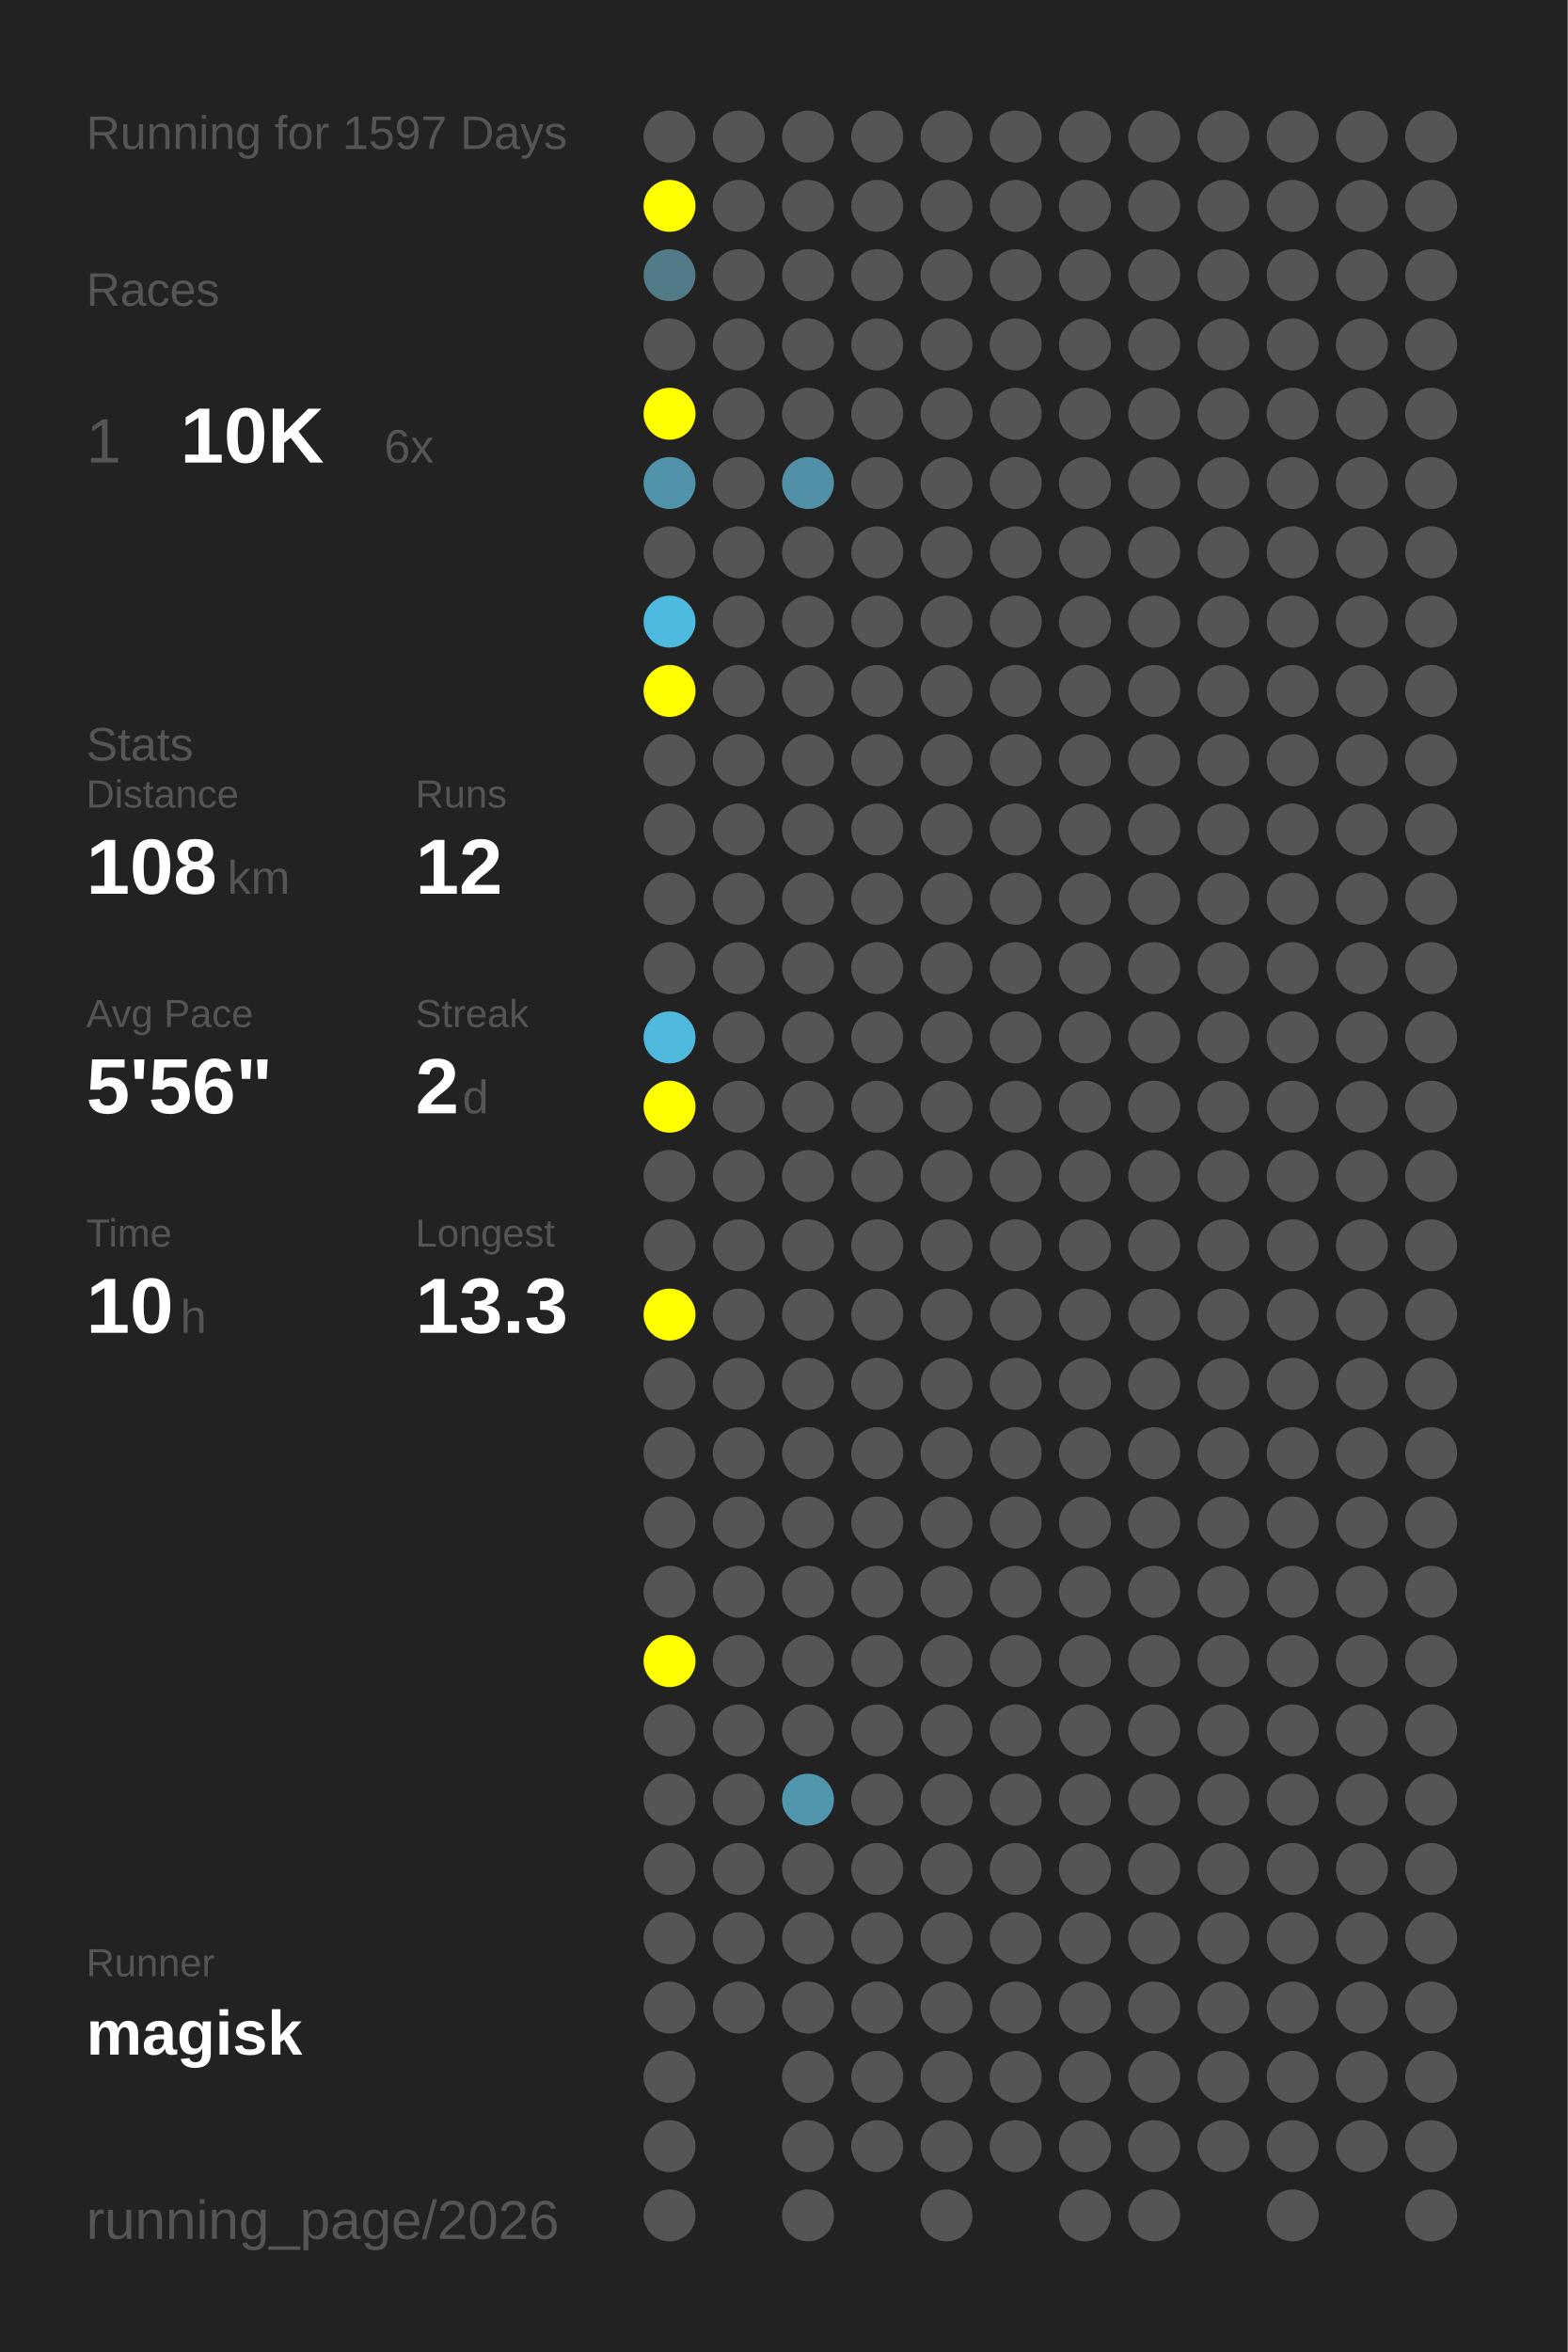
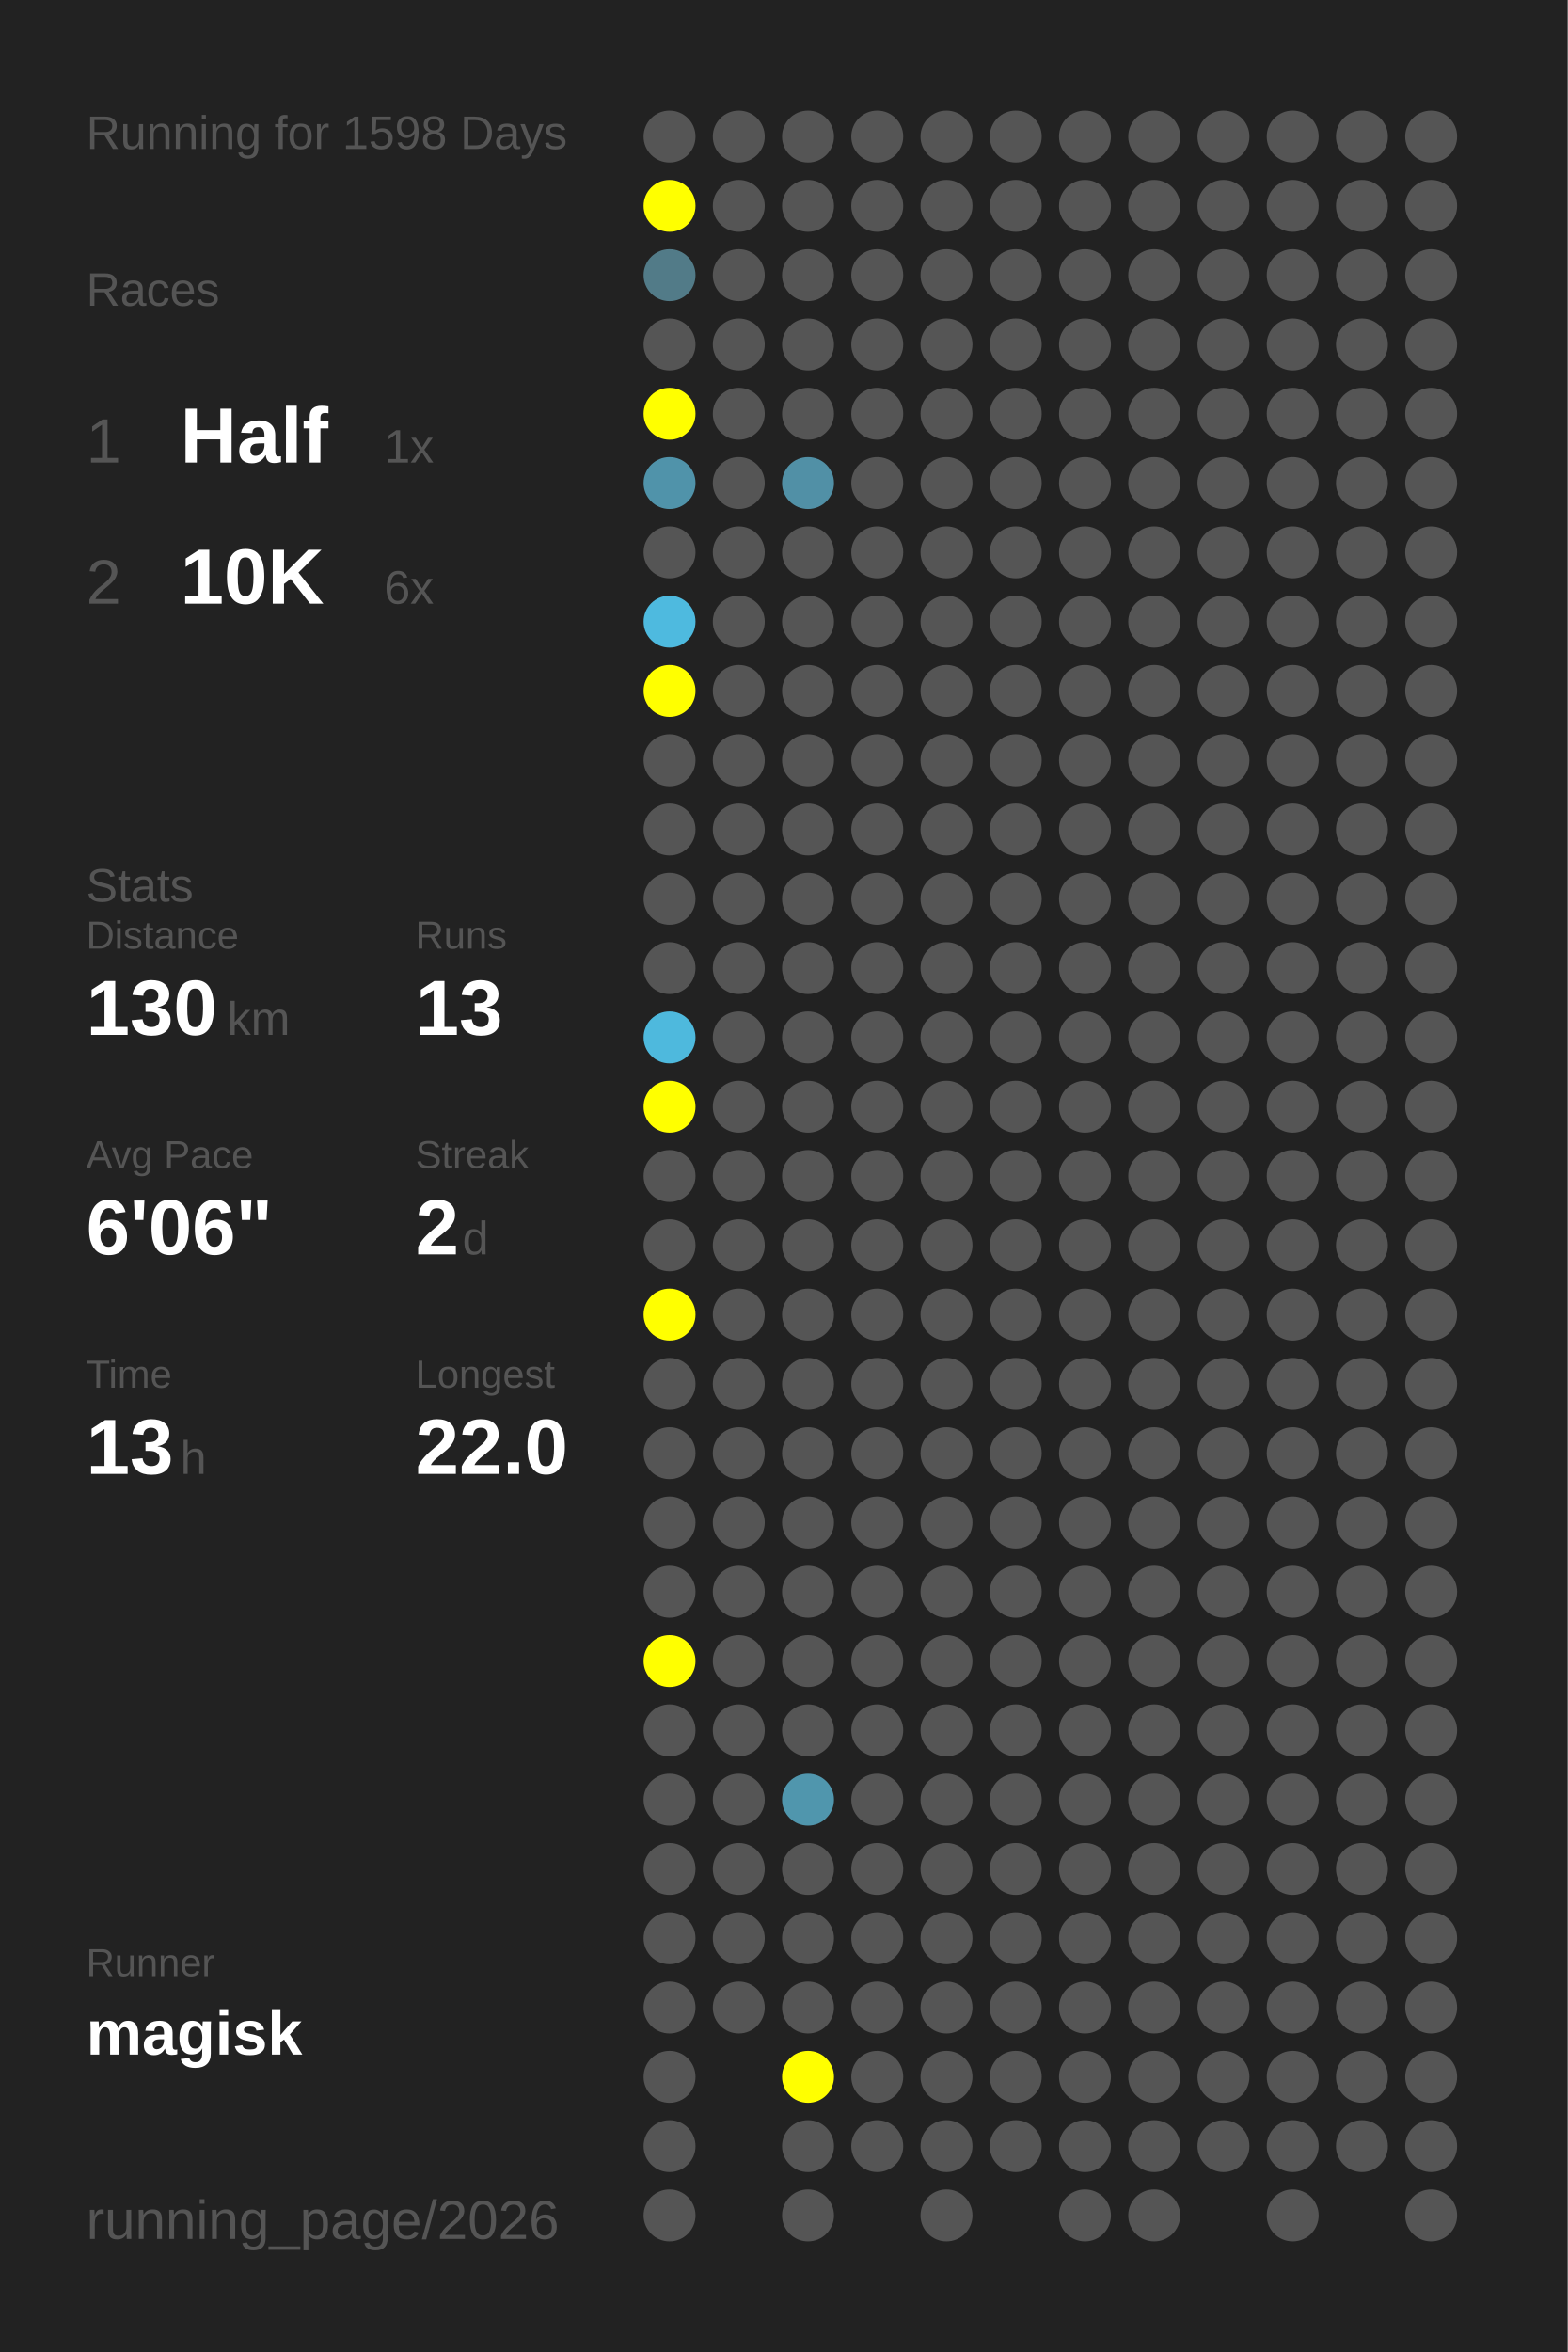
<svg xmlns="http://www.w3.org/2000/svg" baseProfile="full" height="300mm" version="1.1" viewBox="0,0,200,300" width="200mm">
  <defs />
  <rect fill="#222222" height="300" width="200" x="0" y="0" />
-   <text fill="#555555" style="font-size:6px; font-family:Arial;" x="11" y="19">Running for 1597 Days</text>
+   <text fill="#555555" style="font-size:6px; font-family:Arial;" x="11" y="19">Running for 1598 Days</text>
  <text fill="#555555" style="font-size:6px; font-family:Arial;" x="11" y="39">Races</text>
  <text fill="#555555" style="font-size:8px; font-family:Arial;" x="11" y="59">1</text>
-   <text fill="#FFFFFF" style="font-size:10px; font-family:Arial; font-weight:bold;" x="23" y="59">10K</text>
-   <text fill="#555555" style="font-size:6px; font-family:Arial;" x="49" y="59">6x</text>
-   <text fill="#555555" style="font-size:6px; font-family:Arial;" x="11" y="97">Stats</text>
-   <text fill="#555555" style="font-size:5px; font-family:Arial;" x="11" y="103">Distance</text>
-   <text fill="#FFFFFF" style="font-size:10px; font-family:Arial; font-weight:bold;" x="11" y="114">108</text>
-   <text fill="#555555" style="font-size:6px; font-family:Arial;" x="29" y="114">km</text>
-   <text fill="#555555" style="font-size:5px; font-family:Arial;" x="53" y="103">Runs</text>
-   <text fill="#FFFFFF" style="font-size:10px; font-family:Arial; font-weight:bold;" x="53" y="114">12</text>
-   <text fill="#555555" style="font-size:5px; font-family:Arial;" x="11" y="131">Avg Pace</text>
-   <text fill="#FFFFFF" style="font-size:10px; font-family:Arial; font-weight:bold;" x="11" y="142">5'56"</text>
-   <text fill="#555555" style="font-size:5px; font-family:Arial;" x="53" y="131">Streak</text>
-   <text fill="#FFFFFF" style="font-size:10px; font-family:Arial; font-weight:bold;" x="53" y="142">2</text>
-   <text fill="#555555" style="font-size:6px; font-family:Arial;" x="59" y="142">d</text>
-   <text fill="#555555" style="font-size:5px; font-family:Arial;" x="11" y="159">Time</text>
-   <text fill="#FFFFFF" style="font-size:10px; font-family:Arial; font-weight:bold;" x="11" y="170">10</text>
-   <text fill="#555555" style="font-size:6px; font-family:Arial;" x="23" y="170">h</text>
-   <text fill="#555555" style="font-size:5px; font-family:Arial;" x="53" y="159">Longest</text>
-   <text fill="#FFFFFF" style="font-size:10px; font-family:Arial; font-weight:bold;" x="53" y="170">13.3</text>
+   <text fill="#FFFFFF" style="font-size:10px; font-family:Arial; font-weight:bold;" x="23" y="59">Half</text>
+   <text fill="#555555" style="font-size:6px; font-family:Arial;" x="49" y="59">1x</text>
+   <text fill="#555555" style="font-size:8px; font-family:Arial;" x="11" y="77">2</text>
+   <text fill="#FFFFFF" style="font-size:10px; font-family:Arial; font-weight:bold;" x="23" y="77">10K</text>
+   <text fill="#555555" style="font-size:6px; font-family:Arial;" x="49" y="77">6x</text>
+   <text fill="#555555" style="font-size:6px; font-family:Arial;" x="11" y="115">Stats</text>
+   <text fill="#555555" style="font-size:5px; font-family:Arial;" x="11" y="121">Distance</text>
+   <text fill="#FFFFFF" style="font-size:10px; font-family:Arial; font-weight:bold;" x="11" y="132">130</text>
+   <text fill="#555555" style="font-size:6px; font-family:Arial;" x="29" y="132">km</text>
+   <text fill="#555555" style="font-size:5px; font-family:Arial;" x="53" y="121">Runs</text>
+   <text fill="#FFFFFF" style="font-size:10px; font-family:Arial; font-weight:bold;" x="53" y="132">13</text>
+   <text fill="#555555" style="font-size:5px; font-family:Arial;" x="11" y="149">Avg Pace</text>
+   <text fill="#FFFFFF" style="font-size:10px; font-family:Arial; font-weight:bold;" x="11" y="160">6'06"</text>
+   <text fill="#555555" style="font-size:5px; font-family:Arial;" x="53" y="149">Streak</text>
+   <text fill="#FFFFFF" style="font-size:10px; font-family:Arial; font-weight:bold;" x="53" y="160">2</text>
+   <text fill="#555555" style="font-size:6px; font-family:Arial;" x="59" y="160">d</text>
+   <text fill="#555555" style="font-size:5px; font-family:Arial;" x="11" y="177">Time</text>
+   <text fill="#FFFFFF" style="font-size:10px; font-family:Arial; font-weight:bold;" x="11" y="188">13</text>
+   <text fill="#555555" style="font-size:6px; font-family:Arial;" x="23" y="188">h</text>
+   <text fill="#555555" style="font-size:5px; font-family:Arial;" x="53" y="177">Longest</text>
+   <text fill="#FFFFFF" style="font-size:10px; font-family:Arial; font-weight:bold;" x="53" y="188">22.0</text>
  <text fill="#555555" style="font-size:5px; font-family:Arial;" x="11" y="252.065">Runner</text>
  <text fill="#FFFFFF" style="font-size:8px; font-family:Arial; font-weight:bold;" x="11" y="262.065">magisk</text>
  <text fill="#555555" style="font-size:7px; font-family:Arial;" x="11" y="285.581">running_page/2026</text>
  <circle cx="85.417" cy="17.419" fill="#555555" r="3.312" />
  <circle cx="85.417" cy="26.258" fill="#FFFF00" r="3.312" />
  <circle cx="85.417" cy="35.097" fill="#527b88" r="3.312" />
  <circle cx="85.417" cy="43.935" fill="#555555" r="3.312" />
  <circle cx="85.417" cy="52.774" fill="#FFFF00" r="3.312" />
  <circle cx="85.417" cy="61.613" fill="#5093aa" r="3.312" />
  <circle cx="85.417" cy="70.452" fill="#555555" r="3.312" />
  <circle cx="85.417" cy="79.29" fill="#4ebadf" r="3.312" />
  <circle cx="85.417" cy="88.129" fill="#FFFF00" r="3.312" />
  <circle cx="85.417" cy="96.968" fill="#555555" r="3.312" />
  <circle cx="85.417" cy="105.806" fill="#555555" r="3.312" />
  <circle cx="85.417" cy="114.645" fill="#555555" r="3.312" />
  <circle cx="85.417" cy="123.484" fill="#555555" r="3.312" />
  <circle cx="85.417" cy="132.323" fill="#4eb9dd" r="3.312" />
  <circle cx="85.417" cy="141.161" fill="#FFFF00" r="3.312" />
  <circle cx="85.417" cy="150" fill="#555555" r="3.312" />
  <circle cx="85.417" cy="158.839" fill="#555555" r="3.312" />
  <circle cx="85.417" cy="167.677" fill="#FFFF00" r="3.312" />
  <circle cx="85.417" cy="176.516" fill="#555555" r="3.312" />
  <circle cx="85.417" cy="185.355" fill="#555555" r="3.312" />
  <circle cx="85.417" cy="194.194" fill="#555555" r="3.312" />
  <circle cx="85.417" cy="203.032" fill="#555555" r="3.312" />
  <circle cx="85.417" cy="211.871" fill="#FFFF00" r="3.312" />
  <circle cx="85.417" cy="220.71" fill="#555555" r="3.312" />
  <circle cx="85.417" cy="229.548" fill="#555555" r="3.312" />
  <circle cx="85.417" cy="238.387" fill="#555555" r="3.312" />
  <circle cx="85.417" cy="247.226" fill="#555555" r="3.312" />
  <circle cx="85.417" cy="256.065" fill="#555555" r="3.312" />
  <circle cx="85.417" cy="264.903" fill="#555555" r="3.312" />
  <circle cx="85.417" cy="273.742" fill="#555555" r="3.312" />
  <circle cx="85.417" cy="282.581" fill="#555555" r="3.312" />
  <circle cx="94.25" cy="17.419" fill="#555555" r="3.312" />
  <circle cx="94.25" cy="26.258" fill="#555555" r="3.312" />
  <circle cx="94.25" cy="35.097" fill="#555555" r="3.312" />
  <circle cx="94.25" cy="43.935" fill="#555555" r="3.312" />
  <circle cx="94.25" cy="52.774" fill="#555555" r="3.312" />
  <circle cx="94.25" cy="61.613" fill="#555555" r="3.312" />
  <circle cx="94.25" cy="70.452" fill="#555555" r="3.312" />
  <circle cx="94.25" cy="79.29" fill="#555555" r="3.312" />
  <circle cx="94.25" cy="88.129" fill="#555555" r="3.312" />
  <circle cx="94.25" cy="96.968" fill="#555555" r="3.312" />
  <circle cx="94.25" cy="105.806" fill="#555555" r="3.312" />
  <circle cx="94.25" cy="114.645" fill="#555555" r="3.312" />
  <circle cx="94.25" cy="123.484" fill="#555555" r="3.312" />
  <circle cx="94.25" cy="132.323" fill="#555555" r="3.312" />
  <circle cx="94.25" cy="141.161" fill="#555555" r="3.312" />
  <circle cx="94.25" cy="150" fill="#555555" r="3.312" />
  <circle cx="94.25" cy="158.839" fill="#555555" r="3.312" />
  <circle cx="94.25" cy="167.677" fill="#555555" r="3.312" />
  <circle cx="94.25" cy="176.516" fill="#555555" r="3.312" />
  <circle cx="94.25" cy="185.355" fill="#555555" r="3.312" />
  <circle cx="94.25" cy="194.194" fill="#555555" r="3.312" />
  <circle cx="94.25" cy="203.032" fill="#555555" r="3.312" />
  <circle cx="94.25" cy="211.871" fill="#555555" r="3.312" />
  <circle cx="94.25" cy="220.71" fill="#555555" r="3.312" />
  <circle cx="94.25" cy="229.548" fill="#555555" r="3.312" />
  <circle cx="94.25" cy="238.387" fill="#555555" r="3.312" />
  <circle cx="94.25" cy="247.226" fill="#555555" r="3.312" />
  <circle cx="94.25" cy="256.065" fill="#555555" r="3.312" />
  <circle cx="103.083" cy="17.419" fill="#555555" r="3.312" />
  <circle cx="103.083" cy="26.258" fill="#555555" r="3.312" />
  <circle cx="103.083" cy="35.097" fill="#555555" r="3.312" />
  <circle cx="103.083" cy="43.935" fill="#555555" r="3.312" />
  <circle cx="103.083" cy="52.774" fill="#555555" r="3.312" />
  <circle cx="103.083" cy="61.613" fill="#5190a6" r="3.312" />
  <circle cx="103.083" cy="70.452" fill="#555555" r="3.312" />
  <circle cx="103.083" cy="79.29" fill="#555555" r="3.312" />
  <circle cx="103.083" cy="88.129" fill="#555555" r="3.312" />
  <circle cx="103.083" cy="96.968" fill="#555555" r="3.312" />
  <circle cx="103.083" cy="105.806" fill="#555555" r="3.312" />
  <circle cx="103.083" cy="114.645" fill="#555555" r="3.312" />
  <circle cx="103.083" cy="123.484" fill="#555555" r="3.312" />
  <circle cx="103.083" cy="132.323" fill="#555555" r="3.312" />
  <circle cx="103.083" cy="141.161" fill="#555555" r="3.312" />
  <circle cx="103.083" cy="150" fill="#555555" r="3.312" />
  <circle cx="103.083" cy="158.839" fill="#555555" r="3.312" />
  <circle cx="103.083" cy="167.677" fill="#555555" r="3.312" />
  <circle cx="103.083" cy="176.516" fill="#555555" r="3.312" />
  <circle cx="103.083" cy="185.355" fill="#555555" r="3.312" />
  <circle cx="103.083" cy="194.194" fill="#555555" r="3.312" />
  <circle cx="103.083" cy="203.032" fill="#555555" r="3.312" />
  <circle cx="103.083" cy="211.871" fill="#555555" r="3.312" />
  <circle cx="103.083" cy="220.71" fill="#555555" r="3.312" />
  <circle cx="103.083" cy="229.548" fill="#5096ad" r="3.312" />
  <circle cx="103.083" cy="238.387" fill="#555555" r="3.312" />
  <circle cx="103.083" cy="247.226" fill="#555555" r="3.312" />
  <circle cx="103.083" cy="256.065" fill="#555555" r="3.312" />
-   <circle cx="103.083" cy="264.903" fill="#555555" r="3.312" />
+   <circle cx="103.083" cy="264.903" fill="#FFFF00" r="3.312" />
  <circle cx="103.083" cy="273.742" fill="#555555" r="3.312" />
  <circle cx="103.083" cy="282.581" fill="#555555" r="3.312" />
  <circle cx="111.917" cy="17.419" fill="#555555" r="3.312" />
  <circle cx="111.917" cy="26.258" fill="#555555" r="3.312" />
  <circle cx="111.917" cy="35.097" fill="#555555" r="3.312" />
  <circle cx="111.917" cy="43.935" fill="#555555" r="3.312" />
  <circle cx="111.917" cy="52.774" fill="#555555" r="3.312" />
  <circle cx="111.917" cy="61.613" fill="#555555" r="3.312" />
  <circle cx="111.917" cy="70.452" fill="#555555" r="3.312" />
  <circle cx="111.917" cy="79.29" fill="#555555" r="3.312" />
  <circle cx="111.917" cy="88.129" fill="#555555" r="3.312" />
  <circle cx="111.917" cy="96.968" fill="#555555" r="3.312" />
  <circle cx="111.917" cy="105.806" fill="#555555" r="3.312" />
  <circle cx="111.917" cy="114.645" fill="#555555" r="3.312" />
  <circle cx="111.917" cy="123.484" fill="#555555" r="3.312" />
  <circle cx="111.917" cy="132.323" fill="#555555" r="3.312" />
  <circle cx="111.917" cy="141.161" fill="#555555" r="3.312" />
  <circle cx="111.917" cy="150" fill="#555555" r="3.312" />
  <circle cx="111.917" cy="158.839" fill="#555555" r="3.312" />
  <circle cx="111.917" cy="167.677" fill="#555555" r="3.312" />
  <circle cx="111.917" cy="176.516" fill="#555555" r="3.312" />
  <circle cx="111.917" cy="185.355" fill="#555555" r="3.312" />
  <circle cx="111.917" cy="194.194" fill="#555555" r="3.312" />
  <circle cx="111.917" cy="203.032" fill="#555555" r="3.312" />
  <circle cx="111.917" cy="211.871" fill="#555555" r="3.312" />
  <circle cx="111.917" cy="220.71" fill="#555555" r="3.312" />
  <circle cx="111.917" cy="229.548" fill="#555555" r="3.312" />
  <circle cx="111.917" cy="238.387" fill="#555555" r="3.312" />
  <circle cx="111.917" cy="247.226" fill="#555555" r="3.312" />
  <circle cx="111.917" cy="256.065" fill="#555555" r="3.312" />
  <circle cx="111.917" cy="264.903" fill="#555555" r="3.312" />
  <circle cx="111.917" cy="273.742" fill="#555555" r="3.312" />
  <circle cx="120.75" cy="17.419" fill="#555555" r="3.312" />
  <circle cx="120.75" cy="26.258" fill="#555555" r="3.312" />
  <circle cx="120.75" cy="35.097" fill="#555555" r="3.312" />
  <circle cx="120.75" cy="43.935" fill="#555555" r="3.312" />
  <circle cx="120.75" cy="52.774" fill="#555555" r="3.312" />
  <circle cx="120.75" cy="61.613" fill="#555555" r="3.312" />
  <circle cx="120.75" cy="70.452" fill="#555555" r="3.312" />
  <circle cx="120.75" cy="79.29" fill="#555555" r="3.312" />
  <circle cx="120.75" cy="88.129" fill="#555555" r="3.312" />
  <circle cx="120.75" cy="96.968" fill="#555555" r="3.312" />
  <circle cx="120.75" cy="105.806" fill="#555555" r="3.312" />
  <circle cx="120.75" cy="114.645" fill="#555555" r="3.312" />
  <circle cx="120.75" cy="123.484" fill="#555555" r="3.312" />
  <circle cx="120.75" cy="132.323" fill="#555555" r="3.312" />
  <circle cx="120.75" cy="141.161" fill="#555555" r="3.312" />
  <circle cx="120.75" cy="150" fill="#555555" r="3.312" />
  <circle cx="120.75" cy="158.839" fill="#555555" r="3.312" />
  <circle cx="120.75" cy="167.677" fill="#555555" r="3.312" />
  <circle cx="120.75" cy="176.516" fill="#555555" r="3.312" />
  <circle cx="120.75" cy="185.355" fill="#555555" r="3.312" />
  <circle cx="120.75" cy="194.194" fill="#555555" r="3.312" />
  <circle cx="120.75" cy="203.032" fill="#555555" r="3.312" />
  <circle cx="120.75" cy="211.871" fill="#555555" r="3.312" />
  <circle cx="120.75" cy="220.71" fill="#555555" r="3.312" />
  <circle cx="120.75" cy="229.548" fill="#555555" r="3.312" />
  <circle cx="120.75" cy="238.387" fill="#555555" r="3.312" />
  <circle cx="120.75" cy="247.226" fill="#555555" r="3.312" />
  <circle cx="120.75" cy="256.065" fill="#555555" r="3.312" />
  <circle cx="120.75" cy="264.903" fill="#555555" r="3.312" />
  <circle cx="120.75" cy="273.742" fill="#555555" r="3.312" />
  <circle cx="120.75" cy="282.581" fill="#555555" r="3.312" />
  <circle cx="129.583" cy="17.419" fill="#555555" r="3.312" />
  <circle cx="129.583" cy="26.258" fill="#555555" r="3.312" />
  <circle cx="129.583" cy="35.097" fill="#555555" r="3.312" />
  <circle cx="129.583" cy="43.935" fill="#555555" r="3.312" />
  <circle cx="129.583" cy="52.774" fill="#555555" r="3.312" />
  <circle cx="129.583" cy="61.613" fill="#555555" r="3.312" />
  <circle cx="129.583" cy="70.452" fill="#555555" r="3.312" />
  <circle cx="129.583" cy="79.29" fill="#555555" r="3.312" />
  <circle cx="129.583" cy="88.129" fill="#555555" r="3.312" />
  <circle cx="129.583" cy="96.968" fill="#555555" r="3.312" />
  <circle cx="129.583" cy="105.806" fill="#555555" r="3.312" />
  <circle cx="129.583" cy="114.645" fill="#555555" r="3.312" />
  <circle cx="129.583" cy="123.484" fill="#555555" r="3.312" />
  <circle cx="129.583" cy="132.323" fill="#555555" r="3.312" />
  <circle cx="129.583" cy="141.161" fill="#555555" r="3.312" />
  <circle cx="129.583" cy="150" fill="#555555" r="3.312" />
  <circle cx="129.583" cy="158.839" fill="#555555" r="3.312" />
  <circle cx="129.583" cy="167.677" fill="#555555" r="3.312" />
  <circle cx="129.583" cy="176.516" fill="#555555" r="3.312" />
  <circle cx="129.583" cy="185.355" fill="#555555" r="3.312" />
  <circle cx="129.583" cy="194.194" fill="#555555" r="3.312" />
  <circle cx="129.583" cy="203.032" fill="#555555" r="3.312" />
  <circle cx="129.583" cy="211.871" fill="#555555" r="3.312" />
  <circle cx="129.583" cy="220.71" fill="#555555" r="3.312" />
  <circle cx="129.583" cy="229.548" fill="#555555" r="3.312" />
  <circle cx="129.583" cy="238.387" fill="#555555" r="3.312" />
  <circle cx="129.583" cy="247.226" fill="#555555" r="3.312" />
  <circle cx="129.583" cy="256.065" fill="#555555" r="3.312" />
  <circle cx="129.583" cy="264.903" fill="#555555" r="3.312" />
  <circle cx="129.583" cy="273.742" fill="#555555" r="3.312" />
  <circle cx="138.417" cy="17.419" fill="#555555" r="3.312" />
  <circle cx="138.417" cy="26.258" fill="#555555" r="3.312" />
  <circle cx="138.417" cy="35.097" fill="#555555" r="3.312" />
  <circle cx="138.417" cy="43.935" fill="#555555" r="3.312" />
  <circle cx="138.417" cy="52.774" fill="#555555" r="3.312" />
  <circle cx="138.417" cy="61.613" fill="#555555" r="3.312" />
  <circle cx="138.417" cy="70.452" fill="#555555" r="3.312" />
  <circle cx="138.417" cy="79.29" fill="#555555" r="3.312" />
  <circle cx="138.417" cy="88.129" fill="#555555" r="3.312" />
  <circle cx="138.417" cy="96.968" fill="#555555" r="3.312" />
  <circle cx="138.417" cy="105.806" fill="#555555" r="3.312" />
  <circle cx="138.417" cy="114.645" fill="#555555" r="3.312" />
  <circle cx="138.417" cy="123.484" fill="#555555" r="3.312" />
  <circle cx="138.417" cy="132.323" fill="#555555" r="3.312" />
  <circle cx="138.417" cy="141.161" fill="#555555" r="3.312" />
  <circle cx="138.417" cy="150" fill="#555555" r="3.312" />
  <circle cx="138.417" cy="158.839" fill="#555555" r="3.312" />
  <circle cx="138.417" cy="167.677" fill="#555555" r="3.312" />
  <circle cx="138.417" cy="176.516" fill="#555555" r="3.312" />
  <circle cx="138.417" cy="185.355" fill="#555555" r="3.312" />
  <circle cx="138.417" cy="194.194" fill="#555555" r="3.312" />
  <circle cx="138.417" cy="203.032" fill="#555555" r="3.312" />
  <circle cx="138.417" cy="211.871" fill="#555555" r="3.312" />
  <circle cx="138.417" cy="220.71" fill="#555555" r="3.312" />
  <circle cx="138.417" cy="229.548" fill="#555555" r="3.312" />
  <circle cx="138.417" cy="238.387" fill="#555555" r="3.312" />
  <circle cx="138.417" cy="247.226" fill="#555555" r="3.312" />
  <circle cx="138.417" cy="256.065" fill="#555555" r="3.312" />
  <circle cx="138.417" cy="264.903" fill="#555555" r="3.312" />
  <circle cx="138.417" cy="273.742" fill="#555555" r="3.312" />
  <circle cx="138.417" cy="282.581" fill="#555555" r="3.312" />
  <circle cx="147.25" cy="17.419" fill="#555555" r="3.312" />
  <circle cx="147.25" cy="26.258" fill="#555555" r="3.312" />
  <circle cx="147.25" cy="35.097" fill="#555555" r="3.312" />
  <circle cx="147.25" cy="43.935" fill="#555555" r="3.312" />
  <circle cx="147.25" cy="52.774" fill="#555555" r="3.312" />
  <circle cx="147.25" cy="61.613" fill="#555555" r="3.312" />
  <circle cx="147.25" cy="70.452" fill="#555555" r="3.312" />
  <circle cx="147.25" cy="79.29" fill="#555555" r="3.312" />
  <circle cx="147.25" cy="88.129" fill="#555555" r="3.312" />
  <circle cx="147.25" cy="96.968" fill="#555555" r="3.312" />
  <circle cx="147.25" cy="105.806" fill="#555555" r="3.312" />
  <circle cx="147.25" cy="114.645" fill="#555555" r="3.312" />
  <circle cx="147.25" cy="123.484" fill="#555555" r="3.312" />
  <circle cx="147.25" cy="132.323" fill="#555555" r="3.312" />
  <circle cx="147.25" cy="141.161" fill="#555555" r="3.312" />
  <circle cx="147.25" cy="150" fill="#555555" r="3.312" />
  <circle cx="147.25" cy="158.839" fill="#555555" r="3.312" />
  <circle cx="147.25" cy="167.677" fill="#555555" r="3.312" />
  <circle cx="147.25" cy="176.516" fill="#555555" r="3.312" />
  <circle cx="147.25" cy="185.355" fill="#555555" r="3.312" />
  <circle cx="147.25" cy="194.194" fill="#555555" r="3.312" />
  <circle cx="147.25" cy="203.032" fill="#555555" r="3.312" />
  <circle cx="147.25" cy="211.871" fill="#555555" r="3.312" />
  <circle cx="147.25" cy="220.71" fill="#555555" r="3.312" />
  <circle cx="147.25" cy="229.548" fill="#555555" r="3.312" />
  <circle cx="147.25" cy="238.387" fill="#555555" r="3.312" />
  <circle cx="147.25" cy="247.226" fill="#555555" r="3.312" />
  <circle cx="147.25" cy="256.065" fill="#555555" r="3.312" />
  <circle cx="147.25" cy="264.903" fill="#555555" r="3.312" />
  <circle cx="147.25" cy="273.742" fill="#555555" r="3.312" />
  <circle cx="147.25" cy="282.581" fill="#555555" r="3.312" />
  <circle cx="156.083" cy="17.419" fill="#555555" r="3.312" />
  <circle cx="156.083" cy="26.258" fill="#555555" r="3.312" />
  <circle cx="156.083" cy="35.097" fill="#555555" r="3.312" />
  <circle cx="156.083" cy="43.935" fill="#555555" r="3.312" />
  <circle cx="156.083" cy="52.774" fill="#555555" r="3.312" />
  <circle cx="156.083" cy="61.613" fill="#555555" r="3.312" />
  <circle cx="156.083" cy="70.452" fill="#555555" r="3.312" />
  <circle cx="156.083" cy="79.29" fill="#555555" r="3.312" />
  <circle cx="156.083" cy="88.129" fill="#555555" r="3.312" />
  <circle cx="156.083" cy="96.968" fill="#555555" r="3.312" />
  <circle cx="156.083" cy="105.806" fill="#555555" r="3.312" />
  <circle cx="156.083" cy="114.645" fill="#555555" r="3.312" />
  <circle cx="156.083" cy="123.484" fill="#555555" r="3.312" />
  <circle cx="156.083" cy="132.323" fill="#555555" r="3.312" />
  <circle cx="156.083" cy="141.161" fill="#555555" r="3.312" />
  <circle cx="156.083" cy="150" fill="#555555" r="3.312" />
  <circle cx="156.083" cy="158.839" fill="#555555" r="3.312" />
  <circle cx="156.083" cy="167.677" fill="#555555" r="3.312" />
  <circle cx="156.083" cy="176.516" fill="#555555" r="3.312" />
  <circle cx="156.083" cy="185.355" fill="#555555" r="3.312" />
  <circle cx="156.083" cy="194.194" fill="#555555" r="3.312" />
  <circle cx="156.083" cy="203.032" fill="#555555" r="3.312" />
  <circle cx="156.083" cy="211.871" fill="#555555" r="3.312" />
  <circle cx="156.083" cy="220.71" fill="#555555" r="3.312" />
  <circle cx="156.083" cy="229.548" fill="#555555" r="3.312" />
  <circle cx="156.083" cy="238.387" fill="#555555" r="3.312" />
  <circle cx="156.083" cy="247.226" fill="#555555" r="3.312" />
  <circle cx="156.083" cy="256.065" fill="#555555" r="3.312" />
  <circle cx="156.083" cy="264.903" fill="#555555" r="3.312" />
  <circle cx="156.083" cy="273.742" fill="#555555" r="3.312" />
  <circle cx="164.917" cy="17.419" fill="#555555" r="3.312" />
  <circle cx="164.917" cy="26.258" fill="#555555" r="3.312" />
  <circle cx="164.917" cy="35.097" fill="#555555" r="3.312" />
  <circle cx="164.917" cy="43.935" fill="#555555" r="3.312" />
  <circle cx="164.917" cy="52.774" fill="#555555" r="3.312" />
  <circle cx="164.917" cy="61.613" fill="#555555" r="3.312" />
  <circle cx="164.917" cy="70.452" fill="#555555" r="3.312" />
  <circle cx="164.917" cy="79.29" fill="#555555" r="3.312" />
  <circle cx="164.917" cy="88.129" fill="#555555" r="3.312" />
  <circle cx="164.917" cy="96.968" fill="#555555" r="3.312" />
  <circle cx="164.917" cy="105.806" fill="#555555" r="3.312" />
  <circle cx="164.917" cy="114.645" fill="#555555" r="3.312" />
  <circle cx="164.917" cy="123.484" fill="#555555" r="3.312" />
  <circle cx="164.917" cy="132.323" fill="#555555" r="3.312" />
  <circle cx="164.917" cy="141.161" fill="#555555" r="3.312" />
  <circle cx="164.917" cy="150" fill="#555555" r="3.312" />
  <circle cx="164.917" cy="158.839" fill="#555555" r="3.312" />
  <circle cx="164.917" cy="167.677" fill="#555555" r="3.312" />
  <circle cx="164.917" cy="176.516" fill="#555555" r="3.312" />
  <circle cx="164.917" cy="185.355" fill="#555555" r="3.312" />
  <circle cx="164.917" cy="194.194" fill="#555555" r="3.312" />
  <circle cx="164.917" cy="203.032" fill="#555555" r="3.312" />
  <circle cx="164.917" cy="211.871" fill="#555555" r="3.312" />
  <circle cx="164.917" cy="220.71" fill="#555555" r="3.312" />
  <circle cx="164.917" cy="229.548" fill="#555555" r="3.312" />
  <circle cx="164.917" cy="238.387" fill="#555555" r="3.312" />
  <circle cx="164.917" cy="247.226" fill="#555555" r="3.312" />
  <circle cx="164.917" cy="256.065" fill="#555555" r="3.312" />
  <circle cx="164.917" cy="264.903" fill="#555555" r="3.312" />
  <circle cx="164.917" cy="273.742" fill="#555555" r="3.312" />
  <circle cx="164.917" cy="282.581" fill="#555555" r="3.312" />
  <circle cx="173.75" cy="17.419" fill="#555555" r="3.312" />
  <circle cx="173.75" cy="26.258" fill="#555555" r="3.312" />
  <circle cx="173.75" cy="35.097" fill="#555555" r="3.312" />
  <circle cx="173.75" cy="43.935" fill="#555555" r="3.312" />
  <circle cx="173.75" cy="52.774" fill="#555555" r="3.312" />
  <circle cx="173.75" cy="61.613" fill="#555555" r="3.312" />
  <circle cx="173.75" cy="70.452" fill="#555555" r="3.312" />
  <circle cx="173.75" cy="79.29" fill="#555555" r="3.312" />
  <circle cx="173.75" cy="88.129" fill="#555555" r="3.312" />
  <circle cx="173.75" cy="96.968" fill="#555555" r="3.312" />
  <circle cx="173.75" cy="105.806" fill="#555555" r="3.312" />
  <circle cx="173.75" cy="114.645" fill="#555555" r="3.312" />
  <circle cx="173.75" cy="123.484" fill="#555555" r="3.312" />
  <circle cx="173.75" cy="132.323" fill="#555555" r="3.312" />
  <circle cx="173.75" cy="141.161" fill="#555555" r="3.312" />
  <circle cx="173.75" cy="150" fill="#555555" r="3.312" />
  <circle cx="173.75" cy="158.839" fill="#555555" r="3.312" />
  <circle cx="173.75" cy="167.677" fill="#555555" r="3.312" />
  <circle cx="173.75" cy="176.516" fill="#555555" r="3.312" />
  <circle cx="173.75" cy="185.355" fill="#555555" r="3.312" />
  <circle cx="173.75" cy="194.194" fill="#555555" r="3.312" />
  <circle cx="173.75" cy="203.032" fill="#555555" r="3.312" />
  <circle cx="173.75" cy="211.871" fill="#555555" r="3.312" />
  <circle cx="173.75" cy="220.71" fill="#555555" r="3.312" />
  <circle cx="173.75" cy="229.548" fill="#555555" r="3.312" />
  <circle cx="173.75" cy="238.387" fill="#555555" r="3.312" />
  <circle cx="173.75" cy="247.226" fill="#555555" r="3.312" />
  <circle cx="173.75" cy="256.065" fill="#555555" r="3.312" />
  <circle cx="173.75" cy="264.903" fill="#555555" r="3.312" />
  <circle cx="173.75" cy="273.742" fill="#555555" r="3.312" />
  <circle cx="182.583" cy="17.419" fill="#555555" r="3.312" />
  <circle cx="182.583" cy="26.258" fill="#555555" r="3.312" />
  <circle cx="182.583" cy="35.097" fill="#555555" r="3.312" />
  <circle cx="182.583" cy="43.935" fill="#555555" r="3.312" />
  <circle cx="182.583" cy="52.774" fill="#555555" r="3.312" />
  <circle cx="182.583" cy="61.613" fill="#555555" r="3.312" />
  <circle cx="182.583" cy="70.452" fill="#555555" r="3.312" />
  <circle cx="182.583" cy="79.29" fill="#555555" r="3.312" />
  <circle cx="182.583" cy="88.129" fill="#555555" r="3.312" />
  <circle cx="182.583" cy="96.968" fill="#555555" r="3.312" />
  <circle cx="182.583" cy="105.806" fill="#555555" r="3.312" />
  <circle cx="182.583" cy="114.645" fill="#555555" r="3.312" />
  <circle cx="182.583" cy="123.484" fill="#555555" r="3.312" />
  <circle cx="182.583" cy="132.323" fill="#555555" r="3.312" />
  <circle cx="182.583" cy="141.161" fill="#555555" r="3.312" />
  <circle cx="182.583" cy="150" fill="#555555" r="3.312" />
  <circle cx="182.583" cy="158.839" fill="#555555" r="3.312" />
  <circle cx="182.583" cy="167.677" fill="#555555" r="3.312" />
  <circle cx="182.583" cy="176.516" fill="#555555" r="3.312" />
  <circle cx="182.583" cy="185.355" fill="#555555" r="3.312" />
  <circle cx="182.583" cy="194.194" fill="#555555" r="3.312" />
  <circle cx="182.583" cy="203.032" fill="#555555" r="3.312" />
  <circle cx="182.583" cy="211.871" fill="#555555" r="3.312" />
  <circle cx="182.583" cy="220.71" fill="#555555" r="3.312" />
  <circle cx="182.583" cy="229.548" fill="#555555" r="3.312" />
  <circle cx="182.583" cy="238.387" fill="#555555" r="3.312" />
  <circle cx="182.583" cy="247.226" fill="#555555" r="3.312" />
  <circle cx="182.583" cy="256.065" fill="#555555" r="3.312" />
  <circle cx="182.583" cy="264.903" fill="#555555" r="3.312" />
  <circle cx="182.583" cy="273.742" fill="#555555" r="3.312" />
  <circle cx="182.583" cy="282.581" fill="#555555" r="3.312" />
</svg>
